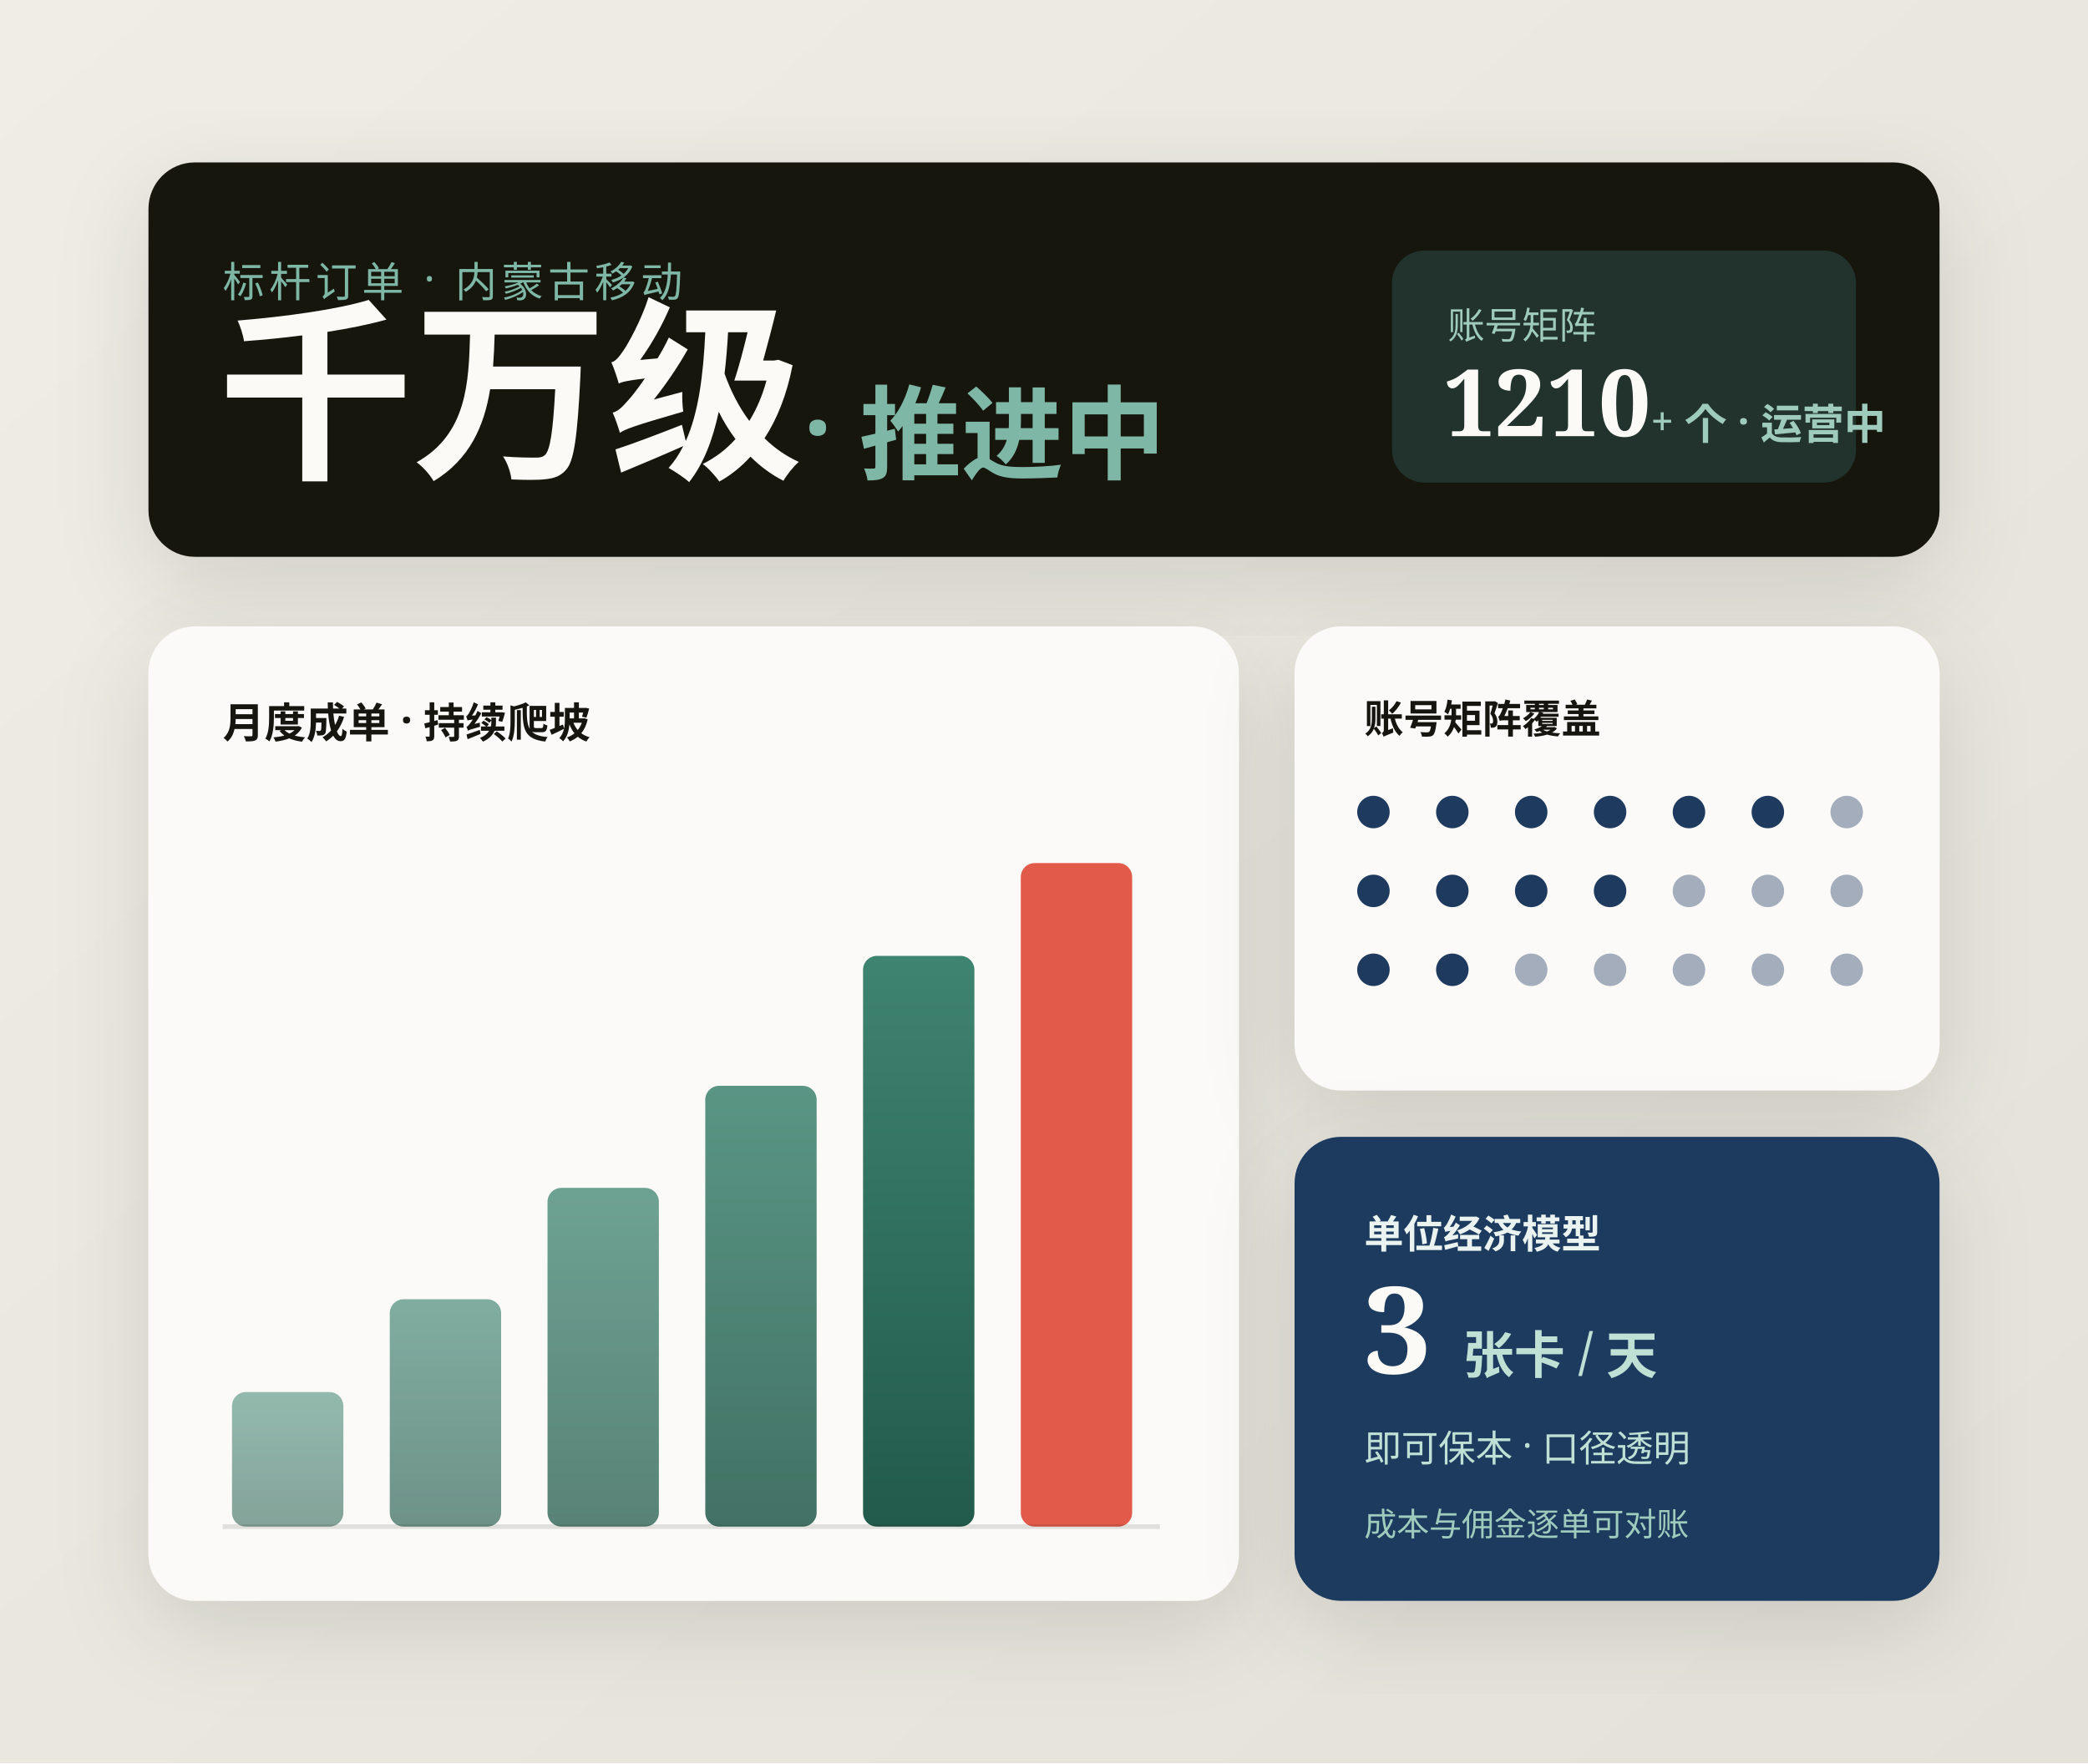
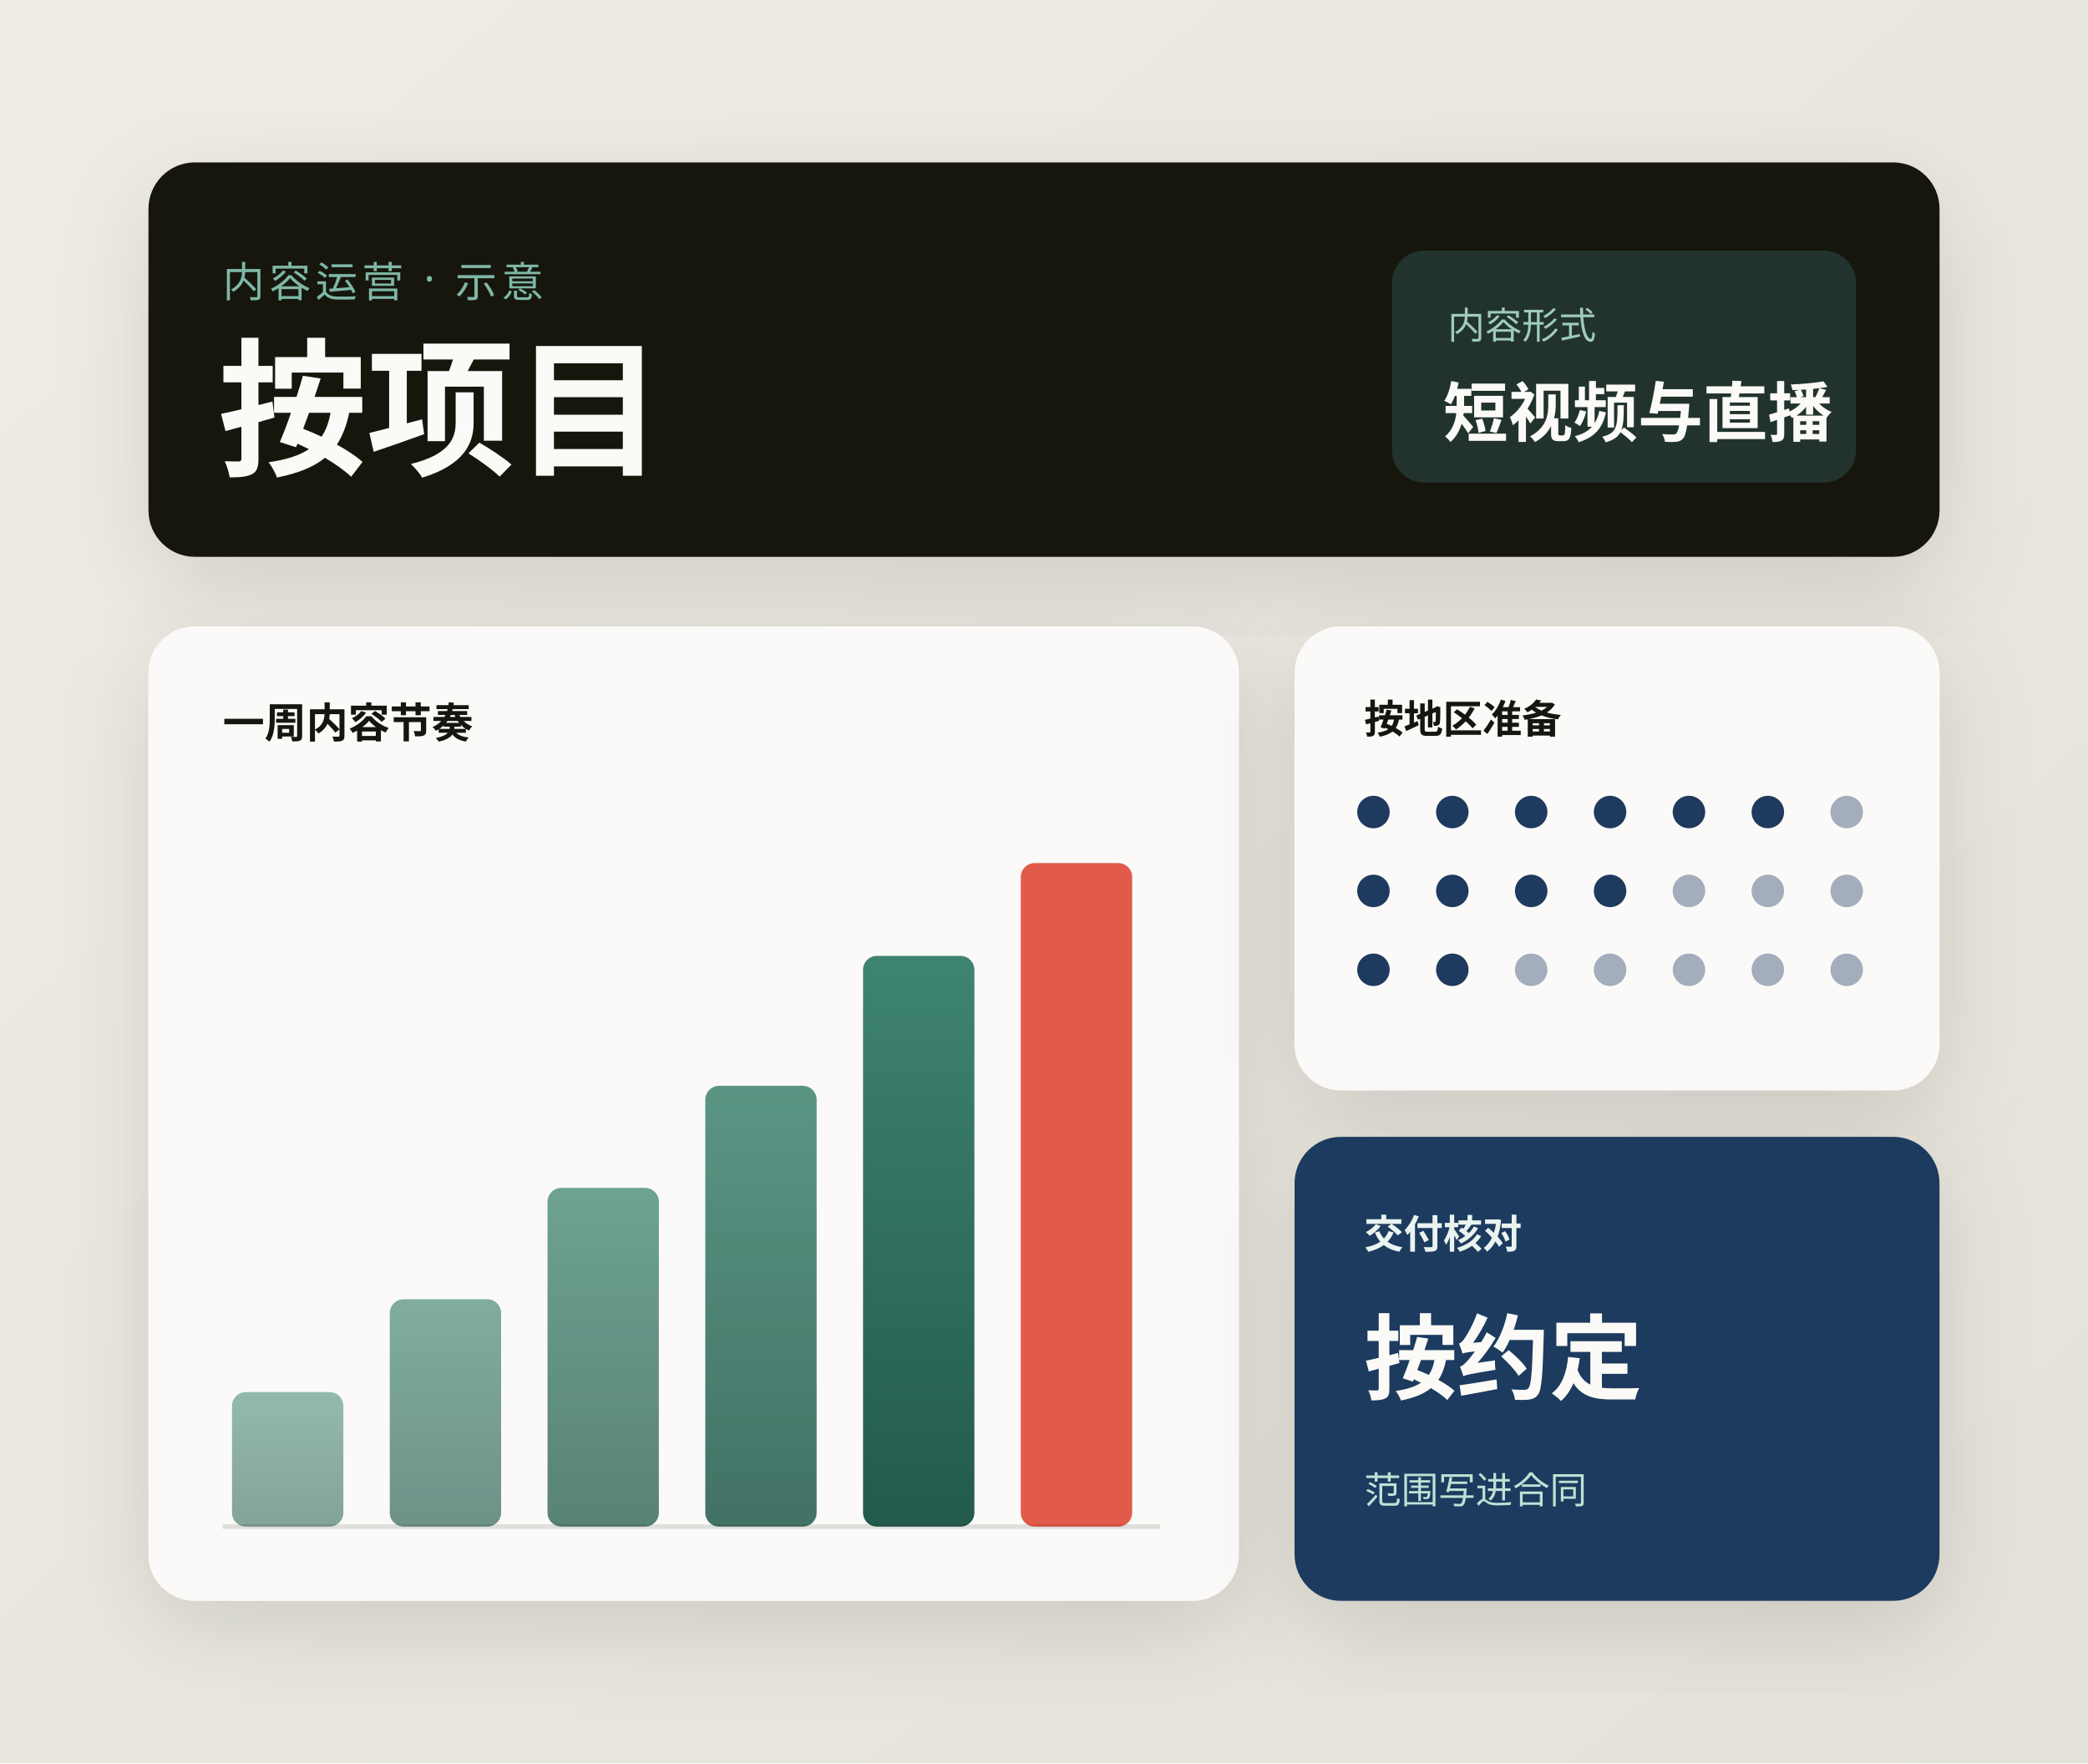
- <svg xmlns="http://www.w3.org/2000/svg" viewBox="0 0 900 760" width="900" height="760" role="img" aria-label="标杆订单运营看板示意">
+ <svg xmlns="http://www.w3.org/2000/svg" viewBox="0 0 900 760" width="900" height="760" role="img" aria-label="内容运营示意">
  <defs>
    <linearGradient id="d-bg" x1="0" y1="0" x2="1" y2="1">
      <stop offset="0" stop-color="#EFEDE5" />
      <stop offset="1" stop-color="#E4E1D8" />
    </linearGradient>
    <linearGradient id="d-bar" x1="0" y1="1" x2="0" y2="0">
      <stop offset="0" stop-color="#225A4B" />
      <stop offset="1" stop-color="#3E8470" />
    </linearGradient>
    <filter id="d-sh" x="-20%" y="-20%" width="140%" height="140%">
      <feDropShadow dx="0" dy="12" stdDeviation="20" flood-color="#16150F" flood-opacity="0.12" />
    </filter>
  </defs>
  <rect width="900" height="760" fill="url(#d-bg)" />
  <g filter="url(#d-sh)">
    <rect x="64" y="70" width="772" height="170" rx="20" fill="#16150F" />
  </g>
-   <text x="96" y="128" font-family="'Noto Sans SC',sans-serif" font-size="18" fill="#7FB7A6" letter-spacing="2">标杆订单 · 内蒙古移动</text>
-   <text x="94" y="200" font-family="'Noto Serif SC',serif" font-size="84" font-weight="600" fill="#FBFAF6">千万级<tspan font-size="44" fill="#7FB7A6"> · 推进中</tspan>
-   </text>
+   <text x="96" y="128" font-family="'Noto Sans SC',sans-serif" font-size="18" fill="#7FB7A6" letter-spacing="2">内容运营 · 示意</text>
+   <text x="94" y="200" font-family="'Noto Serif SC',serif" font-size="64" font-weight="600" fill="#FBFAF6">按项目</text>
  <g>
    <rect x="600" y="108" width="200" height="100" rx="14" fill="#22332E" />
-     <text x="624" y="146" font-family="'Noto Sans SC',sans-serif" font-size="16" fill="#9FCBBD">账号矩阵</text>
-     <text x="622" y="188" font-family="'Noto Serif SC',serif" font-size="40" font-weight="600" fill="#FBFAF6">1210<tspan font-size="18" fill="#9FCBBD">+ 个 · 运营中</tspan>
-     </text>
+     <text x="624" y="146" font-family="'Noto Sans SC',sans-serif" font-size="16" fill="#9FCBBD">内容形式</text>
+     <text x="622" y="188" font-family="'Noto Serif SC',serif" font-size="28" font-weight="600" fill="#FBFAF6">短视频与直播</text>
  </g>
  <g filter="url(#d-sh)">
    <rect x="64" y="270" width="470" height="420" rx="20" fill="#FBFAF8" />
  </g>
-   <text x="96" y="318" font-family="'Noto Sans SC',sans-serif" font-size="18" font-weight="600" fill="#16150F">月度成单 · 持续爬坡</text>
+   <text x="96" y="318" font-family="'Noto Sans SC',sans-serif" font-size="18" font-weight="600" fill="#16150F">一周内容节奏</text>
  <g>
    <rect x="100" y="600" width="48" height="58" rx="6" fill="url(#d-bar)" opacity="0.55" />
    <rect x="168" y="560" width="48" height="98" rx="6" fill="url(#d-bar)" opacity="0.65" />
    <rect x="236" y="512" width="48" height="146" rx="6" fill="url(#d-bar)" opacity="0.75" />
    <rect x="304" y="468" width="48" height="190" rx="6" fill="url(#d-bar)" opacity="0.85" />
    <rect x="372" y="412" width="48" height="246" rx="6" fill="url(#d-bar)" />
    <rect x="440" y="372" width="48" height="286" rx="6" fill="#E25A4A" />
    <line x1="96" y1="658" x2="500" y2="658" stroke="#16150F" stroke-opacity="0.12" stroke-width="2" />
  </g>
  <g filter="url(#d-sh)">
    <rect x="558" y="270" width="278" height="200" rx="20" fill="#FBFAF8" />
  </g>
-   <text x="588" y="316" font-family="'Noto Sans SC',sans-serif" font-size="17" font-weight="600" fill="#16150F">账号矩阵覆盖</text>
+   <text x="588" y="316" font-family="'Noto Sans SC',sans-serif" font-size="17" font-weight="600" fill="#16150F">按地区准备</text>
  <g fill="#1F3A5F">
    <g>
      <circle cx="592" cy="350" r="7" />
      <circle cx="626" cy="350" r="7" />
      <circle cx="660" cy="350" r="7" />
      <circle cx="694" cy="350" r="7" />
      <circle cx="728" cy="350" r="7" />
      <circle cx="762" cy="350" r="7" />
      <circle cx="796" cy="350" r="7" opacity="0.4" />
      <circle cx="592" cy="384" r="7" />
      <circle cx="626" cy="384" r="7" />
      <circle cx="660" cy="384" r="7" />
      <circle cx="694" cy="384" r="7" />
      <circle cx="728" cy="384" r="7" opacity="0.4" />
      <circle cx="762" cy="384" r="7" opacity="0.4" />
      <circle cx="796" cy="384" r="7" opacity="0.4" />
      <circle cx="592" cy="418" r="7" />
      <circle cx="626" cy="418" r="7" />
      <circle cx="660" cy="418" r="7" opacity="0.4" />
      <circle cx="694" cy="418" r="7" opacity="0.4" />
      <circle cx="728" cy="418" r="7" opacity="0.4" />
      <circle cx="762" cy="418" r="7" opacity="0.4" />
      <circle cx="796" cy="418" r="7" opacity="0.4" />
    </g>
  </g>
  <g filter="url(#d-sh)">
    <rect x="558" y="490" width="278" height="200" rx="20" fill="#1F3A5F" />
  </g>
-   <text x="588" y="538" font-family="'Noto Sans SC',sans-serif" font-size="17" font-weight="600" fill="#EAF3EF">单位经济模型</text>
-   <text x="588" y="592" font-family="'Noto Serif SC',serif" font-size="52" font-weight="600" fill="#FBFAF6">3 <tspan font-size="22" fill="#BFE0D5">张卡 / 天</tspan>
-   </text>
-   <text x="588" y="630" font-family="'Noto Sans SC',sans-serif" font-size="16" fill="#BFE0D5">即可保本 · 口径透明</text>
-   <text x="588" y="662" font-family="'Noto Sans SC',sans-serif" font-size="14" fill="#9FCBBD">成本与佣金逐单可对账</text>
+   <text x="588" y="538" font-family="'Noto Sans SC',sans-serif" font-size="17" font-weight="600" fill="#EAF3EF">交付核对</text>
+   <text x="588" y="600" font-family="'Noto Serif SC',serif" font-size="40" font-weight="600" fill="#FBFAF6">按约定</text>
+   <text x="588" y="648" font-family="'Noto Sans SC',sans-serif" font-size="16" fill="#BFE0D5">范围写进合同</text>
</svg>
